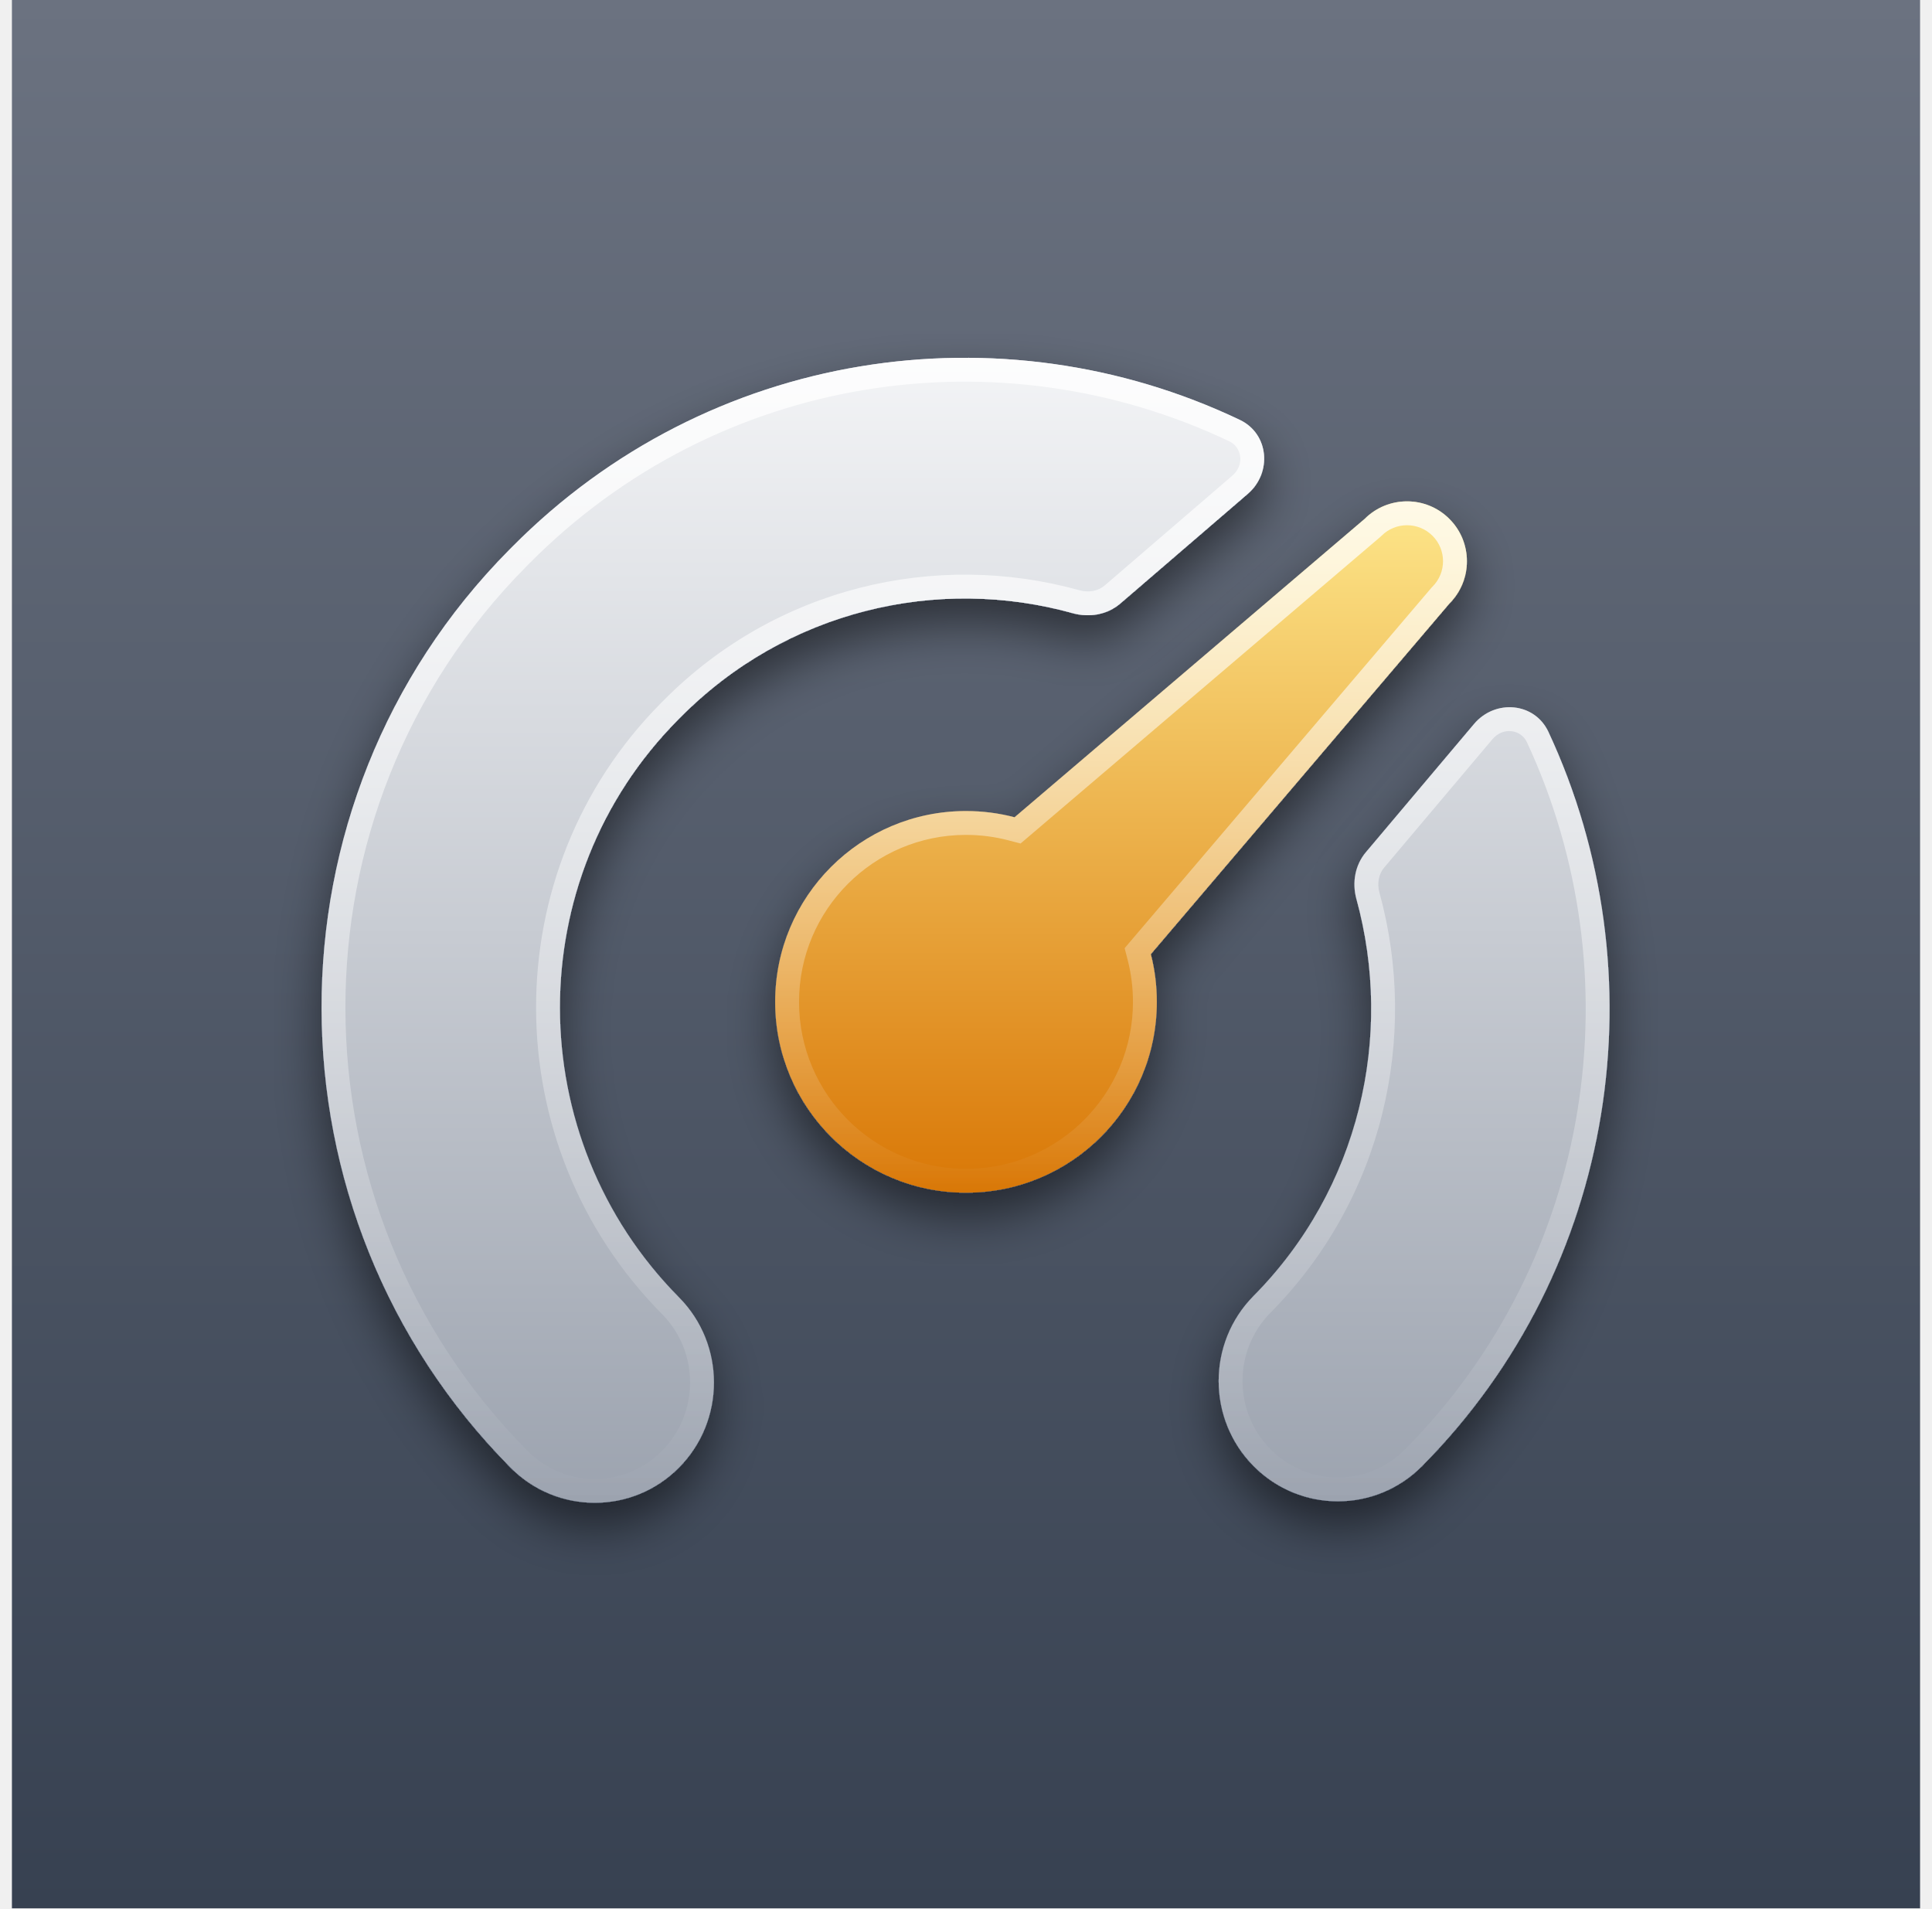
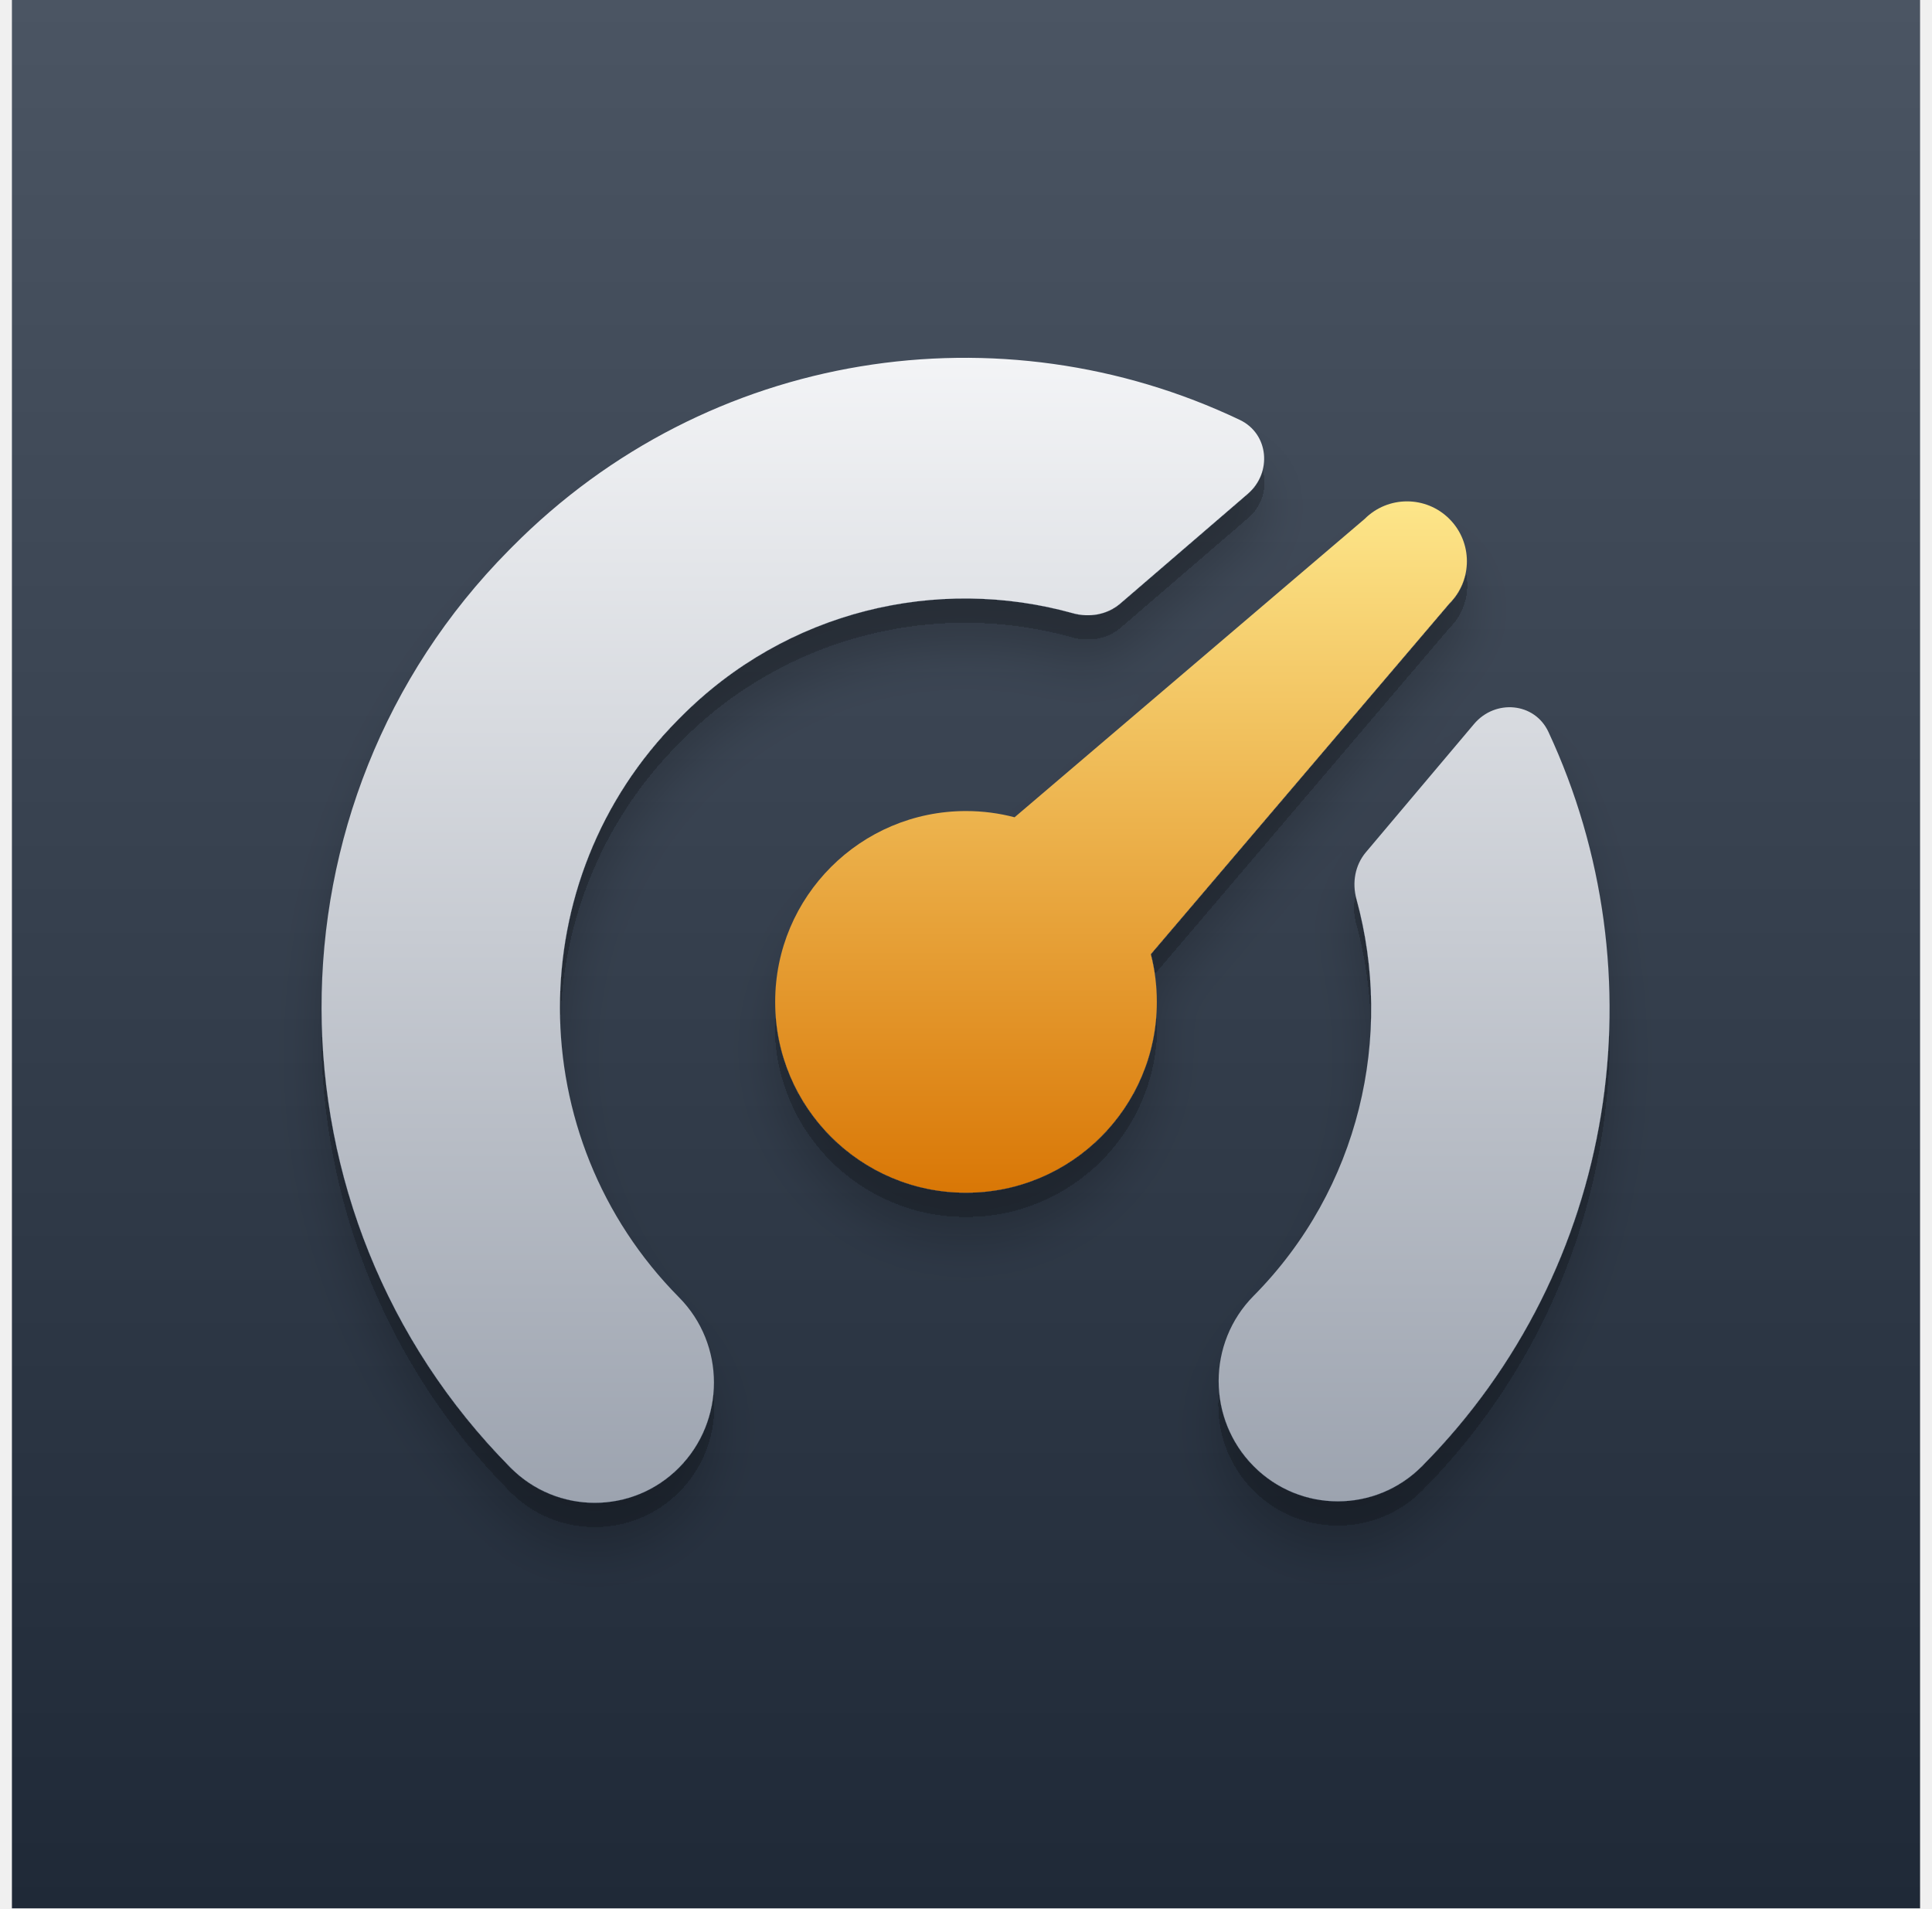
<svg xmlns="http://www.w3.org/2000/svg" width="81" height="80" viewBox="0 0 81 80" fill="none">
  <rect width="80" height="80" transform="translate(0.5)" fill="url(#paint0_linear_571_5881)" />
-   <g filter="url(#filter0_d_571_5881)">
-     <mask id="path-1-inside-1_571_5881" fill="white">
-       <path fill-rule="evenodd" clip-rule="evenodd" d="M57.265 35.728C56.81 36.268 56.682 37.005 56.869 37.685C58.449 43.434 57.006 49.834 52.557 54.326C50.605 56.296 50.605 59.49 52.557 61.46C54.508 63.43 57.672 63.43 59.623 61.46C67.864 53.139 69.613 40.763 64.919 30.684C64.34 29.44 62.685 29.301 61.8 30.351L57.265 35.728ZM46.969 25.3C46.426 25.767 45.676 25.899 44.985 25.707C39.298 24.124 32.973 25.584 28.531 30.069C28.51 30.09 28.489 30.111 28.468 30.131C28.448 30.152 28.427 30.173 28.407 30.194C21.82 36.844 21.821 47.676 28.469 54.388C30.42 56.358 30.42 59.552 28.469 61.523C26.518 63.492 23.354 63.492 21.403 61.523C10.879 50.898 10.825 33.677 21.341 23.06C21.362 23.039 21.383 23.018 21.404 22.997C21.424 22.976 21.444 22.955 21.465 22.935C29.715 14.605 41.99 12.844 51.978 17.602C53.204 18.186 53.341 19.818 52.312 20.703L46.969 25.3Z" />
-     </mask>
-     <path fill-rule="evenodd" clip-rule="evenodd" d="M57.265 35.728C56.81 36.268 56.682 37.005 56.869 37.685C58.449 43.434 57.006 49.834 52.557 54.326C50.605 56.296 50.605 59.49 52.557 61.46C54.508 63.43 57.672 63.43 59.623 61.46C67.864 53.139 69.613 40.763 64.919 30.684C64.34 29.44 62.685 29.301 61.8 30.351L57.265 35.728ZM46.969 25.3C46.426 25.767 45.676 25.899 44.985 25.707C39.298 24.124 32.973 25.584 28.531 30.069C28.51 30.09 28.489 30.111 28.468 30.131C28.448 30.152 28.427 30.173 28.407 30.194C21.82 36.844 21.821 47.676 28.469 54.388C30.42 56.358 30.42 59.552 28.469 61.523C26.518 63.492 23.354 63.492 21.403 61.523C10.879 50.898 10.825 33.677 21.341 23.06C21.362 23.039 21.383 23.018 21.404 22.997C21.424 22.976 21.444 22.955 21.465 22.935C29.715 14.605 41.99 12.844 51.978 17.602C53.204 18.186 53.341 19.818 52.312 20.703L46.969 25.3Z" fill="url(#paint1_linear_571_5881)" />
-     <path d="M52.557 54.326L53.267 55.029L52.557 54.326ZM52.557 61.46L51.846 62.163H51.846L52.557 61.46ZM59.623 61.46L58.912 60.756H58.912L59.623 61.46ZM28.531 30.069L29.241 30.773H29.241L28.531 30.069ZM28.468 30.131L27.77 29.416L27.757 29.427L27.745 29.44L28.468 30.131ZM28.407 30.194L29.117 30.898L29.117 30.898L28.407 30.194ZM28.469 54.388L29.179 53.685L28.469 54.388ZM28.469 61.523L29.179 62.226H29.179L28.469 61.523ZM21.403 61.523L20.692 62.226L21.403 61.523ZM21.341 23.06L22.051 23.764L22.051 23.764L21.341 23.06ZM21.404 22.997L22.102 23.713L22.114 23.701L22.126 23.689L21.404 22.997ZM21.465 22.935L22.175 23.638L22.175 23.638L21.465 22.935ZM51.978 17.602L52.408 16.699L51.978 17.602ZM46.969 25.3L46.317 24.542L46.969 25.3ZM64.919 30.684L65.826 30.262L64.919 30.684ZM61.8 30.351L61.036 29.706L61.8 30.351ZM56.869 37.685L57.834 37.42L56.869 37.685ZM57.265 35.728L58.03 36.373L57.265 35.728ZM53.267 55.029C57.98 50.271 59.504 43.497 57.834 37.42L55.905 37.95C57.395 43.371 56.031 49.397 51.846 53.622L53.267 55.029ZM53.267 60.756C51.702 59.176 51.702 56.61 53.267 55.029L51.846 53.622C49.509 55.982 49.509 59.804 51.846 62.163L53.267 60.756ZM58.912 60.756C57.352 62.331 54.827 62.331 53.267 60.756L51.846 62.163C54.189 64.529 57.991 64.529 60.333 62.163L58.912 60.756ZM64.013 31.107C68.537 40.822 66.847 52.745 58.912 60.756L60.333 62.163C68.881 53.533 70.689 40.705 65.826 30.262L64.013 31.107ZM61.036 29.706L56.501 35.083L58.03 36.373L62.565 30.996L61.036 29.706ZM45.253 24.744C39.231 23.068 32.527 24.613 27.82 29.365L29.241 30.773C33.418 26.555 39.365 25.181 44.717 26.67L45.253 24.744ZM27.82 29.365C27.804 29.382 27.787 29.399 27.77 29.416L29.166 30.847C29.191 30.823 29.216 30.798 29.241 30.773L27.82 29.365ZM27.745 29.44C27.729 29.457 27.713 29.474 27.696 29.49L29.117 30.898C29.142 30.873 29.166 30.848 29.19 30.823L27.745 29.44ZM27.696 29.49C20.721 36.533 20.727 47.993 27.759 55.092L29.179 53.685C22.915 47.36 22.919 37.156 29.117 30.898L27.696 29.49ZM27.759 55.092C29.324 56.672 29.324 59.238 27.759 60.819L29.179 62.226C31.517 59.866 31.517 56.044 29.179 53.685L27.759 55.092ZM27.759 60.819C26.198 62.394 23.673 62.394 22.113 60.819L20.692 62.226C23.035 64.591 26.837 64.591 29.179 62.226L27.759 60.819ZM22.113 60.819C11.973 50.581 11.924 33.988 22.051 23.764L20.63 22.356C9.725 33.366 9.785 51.214 20.692 62.226L22.113 60.819ZM22.051 23.764C22.068 23.747 22.085 23.73 22.102 23.713L20.706 22.281C20.68 22.306 20.655 22.331 20.63 22.356L22.051 23.764ZM22.126 23.689C22.142 23.672 22.159 23.655 22.175 23.638L20.754 22.231C20.73 22.256 20.706 22.281 20.681 22.306L22.126 23.689ZM22.175 23.638C30.116 15.621 41.931 13.924 51.548 18.505L52.408 16.699C42.049 11.764 29.313 13.59 20.754 22.231L22.175 23.638ZM47.622 26.058L52.964 21.461L51.66 19.945L46.317 24.542L47.622 26.058ZM51.548 18.505C52.048 18.743 52.205 19.477 51.66 19.945L52.964 21.461C54.478 20.159 54.36 17.629 52.408 16.699L51.548 18.505ZM44.717 26.67C45.692 26.942 46.797 26.767 47.622 26.058L46.317 24.542C46.055 24.768 45.659 24.857 45.253 24.744L44.717 26.67ZM65.826 30.262C64.903 28.28 62.337 28.163 61.036 29.706L62.565 30.996C63.033 30.44 63.777 30.599 64.013 31.107L65.826 30.262ZM57.834 37.42C57.724 37.022 57.81 36.633 58.03 36.373L56.501 35.083C55.811 35.902 55.64 36.988 55.905 37.95L57.834 37.42Z" fill="url(#paint2_linear_571_5881)" mask="url(#path-1-inside-1_571_5881)" />
-   </g>
-   <g filter="url(#filter1_d_571_5881)">
-     <mask id="path-3-inside-2_571_5881" fill="white">
-       <path fill-rule="evenodd" clip-rule="evenodd" d="M48.248 40.001C48.413 40.64 48.5 41.31 48.5 42C48.5 46.418 44.918 50 40.5 50C36.082 50 32.5 46.418 32.5 42C32.5 37.582 36.082 34 40.5 34C41.204 34 41.886 34.091 42.537 34.262L57.215 21.753C58.195 20.773 59.785 20.773 60.765 21.753C61.745 22.733 61.745 24.321 60.765 25.301L48.248 40.001Z" />
-     </mask>
-     <path fill-rule="evenodd" clip-rule="evenodd" d="M48.248 40.001C48.413 40.64 48.5 41.31 48.5 42C48.5 46.418 44.918 50 40.5 50C36.082 50 32.5 46.418 32.5 42C32.5 37.582 36.082 34 40.5 34C41.204 34 41.886 34.091 42.537 34.262L57.215 21.753C58.195 20.773 59.785 20.773 60.765 21.753C61.745 22.733 61.745 24.321 60.765 25.301L48.248 40.001Z" fill="url(#paint3_linear_571_5881)" />
-     <path d="M48.248 40.001L47.487 39.353L47.151 39.748L47.28 40.25L48.248 40.001ZM42.537 34.262L42.283 35.229L42.788 35.361L43.185 35.023L42.537 34.262ZM57.215 21.753L57.864 22.514L57.894 22.488L57.922 22.46L57.215 21.753ZM60.765 25.301L60.058 24.593L60.029 24.622L60.003 24.652L60.765 25.301ZM47.28 40.25C47.423 40.808 47.5 41.395 47.5 42H49.5C49.5 41.225 49.402 40.471 49.217 39.752L47.28 40.25ZM47.5 42C47.5 45.866 44.366 49 40.5 49V51C45.471 51 49.5 46.971 49.5 42H47.5ZM40.5 49C36.634 49 33.5 45.866 33.5 42H31.5C31.5 46.971 35.529 51 40.5 51V49ZM33.5 42C33.5 38.134 36.634 35 40.5 35V33C35.529 33 31.5 37.029 31.5 42H33.5ZM40.5 35C41.117 35 41.715 35.08 42.283 35.229L42.791 33.294C42.058 33.102 41.29 33 40.5 33V35ZM43.185 35.023L57.864 22.514L56.566 20.992L41.888 33.501L43.185 35.023ZM57.922 22.46C58.512 21.871 59.468 21.871 60.058 22.46L61.472 21.046C60.101 19.676 57.879 19.676 56.508 21.046L57.922 22.46ZM60.058 22.46C60.647 23.049 60.647 24.004 60.058 24.593L61.472 26.008C62.843 24.638 62.843 22.416 61.472 21.046L60.058 22.46ZM60.003 24.652L47.487 39.353L49.01 40.649L61.526 25.949L60.003 24.652Z" fill="url(#paint4_linear_571_5881)" mask="url(#path-3-inside-2_571_5881)" />
+   <g filter="url(#filter0_dd_571_5881)">
+     <path d="M57.265 35.728C56.81 36.268 56.682 37.005 56.869 37.685C58.449 43.434 57.006 49.834 52.557 54.326C50.605 56.296 50.605 59.49 52.557 61.46C54.508 63.43 57.672 63.43 59.623 61.46C67.864 53.139 69.614 40.763 64.919 30.684C64.34 29.44 62.685 29.301 61.8 30.351L57.265 35.728Z" fill="url(#paint1_linear_571_5881)" />
+     <path d="M46.969 25.3C46.426 25.767 45.676 25.899 44.985 25.707C39.298 24.124 32.973 25.584 28.531 30.069C28.51 30.09 28.489 30.111 28.468 30.131C28.448 30.152 28.427 30.173 28.407 30.194C21.82 36.844 21.821 47.676 28.469 54.388C30.42 56.358 30.42 59.552 28.469 61.523C26.518 63.492 23.354 63.492 21.403 61.523C10.879 50.898 10.825 33.677 21.341 23.06C21.362 23.039 21.383 23.018 21.404 22.997C21.424 22.976 21.444 22.955 21.465 22.935C29.715 14.605 41.99 12.844 51.978 17.602C53.204 18.186 53.341 19.818 52.312 20.703L46.969 25.3Z" fill="url(#paint2_linear_571_5881)" />
+     <path d="M48.248 40.001C48.413 40.64 48.5 41.31 48.5 42C48.5 46.418 44.918 50 40.5 50C36.082 50 32.5 46.418 32.5 42C32.5 37.582 36.082 34 40.5 34C41.204 34 41.886 34.091 42.537 34.262L57.215 21.753C58.195 20.773 59.785 20.773 60.765 21.753C61.745 22.733 61.745 24.321 60.765 25.301L48.248 40.001Z" fill="url(#paint3_linear_571_5881)" />
  </g>
  <defs>
-     <filter id="filter0_d_571_5881" x="11.482" y="14" width="58" height="52" filterUnits="userSpaceOnUse" color-interpolation-filters="sRGB">
+     <filter id="filter0_dd_571_5881" x="10.5" y="12" width="60" height="60" filterUnits="userSpaceOnUse" color-interpolation-filters="sRGB">
      <feFlood flood-opacity="0" result="BackgroundImageFix" />
      <feColorMatrix in="SourceAlpha" type="matrix" values="0 0 0 0 0 0 0 0 0 0 0 0 0 0 0 0 0 0 127 0" result="hardAlpha" />
      <feOffset dy="1" />
+       <feComposite in2="hardAlpha" operator="out" />
+       <feColorMatrix type="matrix" values="0 0 0 0 0 0 0 0 0 0 0 0 0 0 0 0 0 0 0.2 0" />
+       <feBlend mode="normal" in2="BackgroundImageFix" result="effect1_dropShadow_571_5881" />
+       <feColorMatrix in="SourceAlpha" type="matrix" values="0 0 0 0 0 0 0 0 0 0 0 0 0 0 0 0 0 0 127 0" result="hardAlpha" />
+       <feOffset dy="2" />
      <feGaussianBlur stdDeviation="1" />
      <feComposite in2="hardAlpha" operator="out" />
-       <feColorMatrix type="matrix" values="0 0 0 0 0 0 0 0 0 0 0 0 0 0 0 0 0 0 0.5 0" />
-       <feBlend mode="normal" in2="BackgroundImageFix" result="effect1_dropShadow_571_5881" />
-       <feBlend mode="normal" in="SourceGraphic" in2="effect1_dropShadow_571_5881" result="shape" />
-     </filter>
-     <filter id="filter1_d_571_5881" x="30.5" y="20.018" width="33" height="32.982" filterUnits="userSpaceOnUse" color-interpolation-filters="sRGB">
-       <feFlood flood-opacity="0" result="BackgroundImageFix" />
-       <feColorMatrix in="SourceAlpha" type="matrix" values="0 0 0 0 0 0 0 0 0 0 0 0 0 0 0 0 0 0 127 0" result="hardAlpha" />
-       <feOffset dy="1" />
-       <feGaussianBlur stdDeviation="1" />
-       <feComposite in2="hardAlpha" operator="out" />
-       <feColorMatrix type="matrix" values="0 0 0 0 0 0 0 0 0 0 0 0 0 0 0 0 0 0 0.5 0" />
-       <feBlend mode="normal" in2="BackgroundImageFix" result="effect1_dropShadow_571_5881" />
-       <feBlend mode="normal" in="SourceGraphic" in2="effect1_dropShadow_571_5881" result="shape" />
+       <feColorMatrix type="matrix" values="0 0 0 0 0 0 0 0 0 0 0 0 0 0 0 0 0 0 0.2 0" />
+       <feBlend mode="normal" in2="effect1_dropShadow_571_5881" result="effect2_dropShadow_571_5881" />
+       <feBlend mode="normal" in="SourceGraphic" in2="effect2_dropShadow_571_5881" result="shape" />
    </filter>
    <linearGradient id="paint0_linear_571_5881" x1="40" y1="0" x2="40" y2="80" gradientUnits="userSpaceOnUse">
-       <stop stop-color="#6B7280" />
-       <stop offset="1" stop-color="#374151" />
+       <stop stop-color="#4B5563" />
+       <stop offset="1" stop-color="#1F2937" />
    </linearGradient>
    <linearGradient id="paint1_linear_571_5881" x1="40.482" y1="15" x2="40.482" y2="63" gradientUnits="userSpaceOnUse">
      <stop stop-color="#F3F4F6" />
      <stop offset="1" stop-color="#9CA3AF" />
    </linearGradient>
    <linearGradient id="paint2_linear_571_5881" x1="40.482" y1="15" x2="40.482" y2="63" gradientUnits="userSpaceOnUse">
-       <stop stop-color="white" stop-opacity="0.8" />
-       <stop offset="1" stop-color="white" stop-opacity="0" />
+       <stop stop-color="#F3F4F6" />
+       <stop offset="1" stop-color="#9CA3AF" />
    </linearGradient>
    <linearGradient id="paint3_linear_571_5881" x1="47" y1="21.018" x2="47" y2="50" gradientUnits="userSpaceOnUse">
      <stop stop-color="#FDE68A" />
      <stop offset="1" stop-color="#D97706" />
    </linearGradient>
-     <linearGradient id="paint4_linear_571_5881" x1="47" y1="21.018" x2="47" y2="50" gradientUnits="userSpaceOnUse">
-       <stop stop-color="white" stop-opacity="0.8" />
-       <stop offset="1" stop-color="white" stop-opacity="0" />
-     </linearGradient>
  </defs>
</svg>
